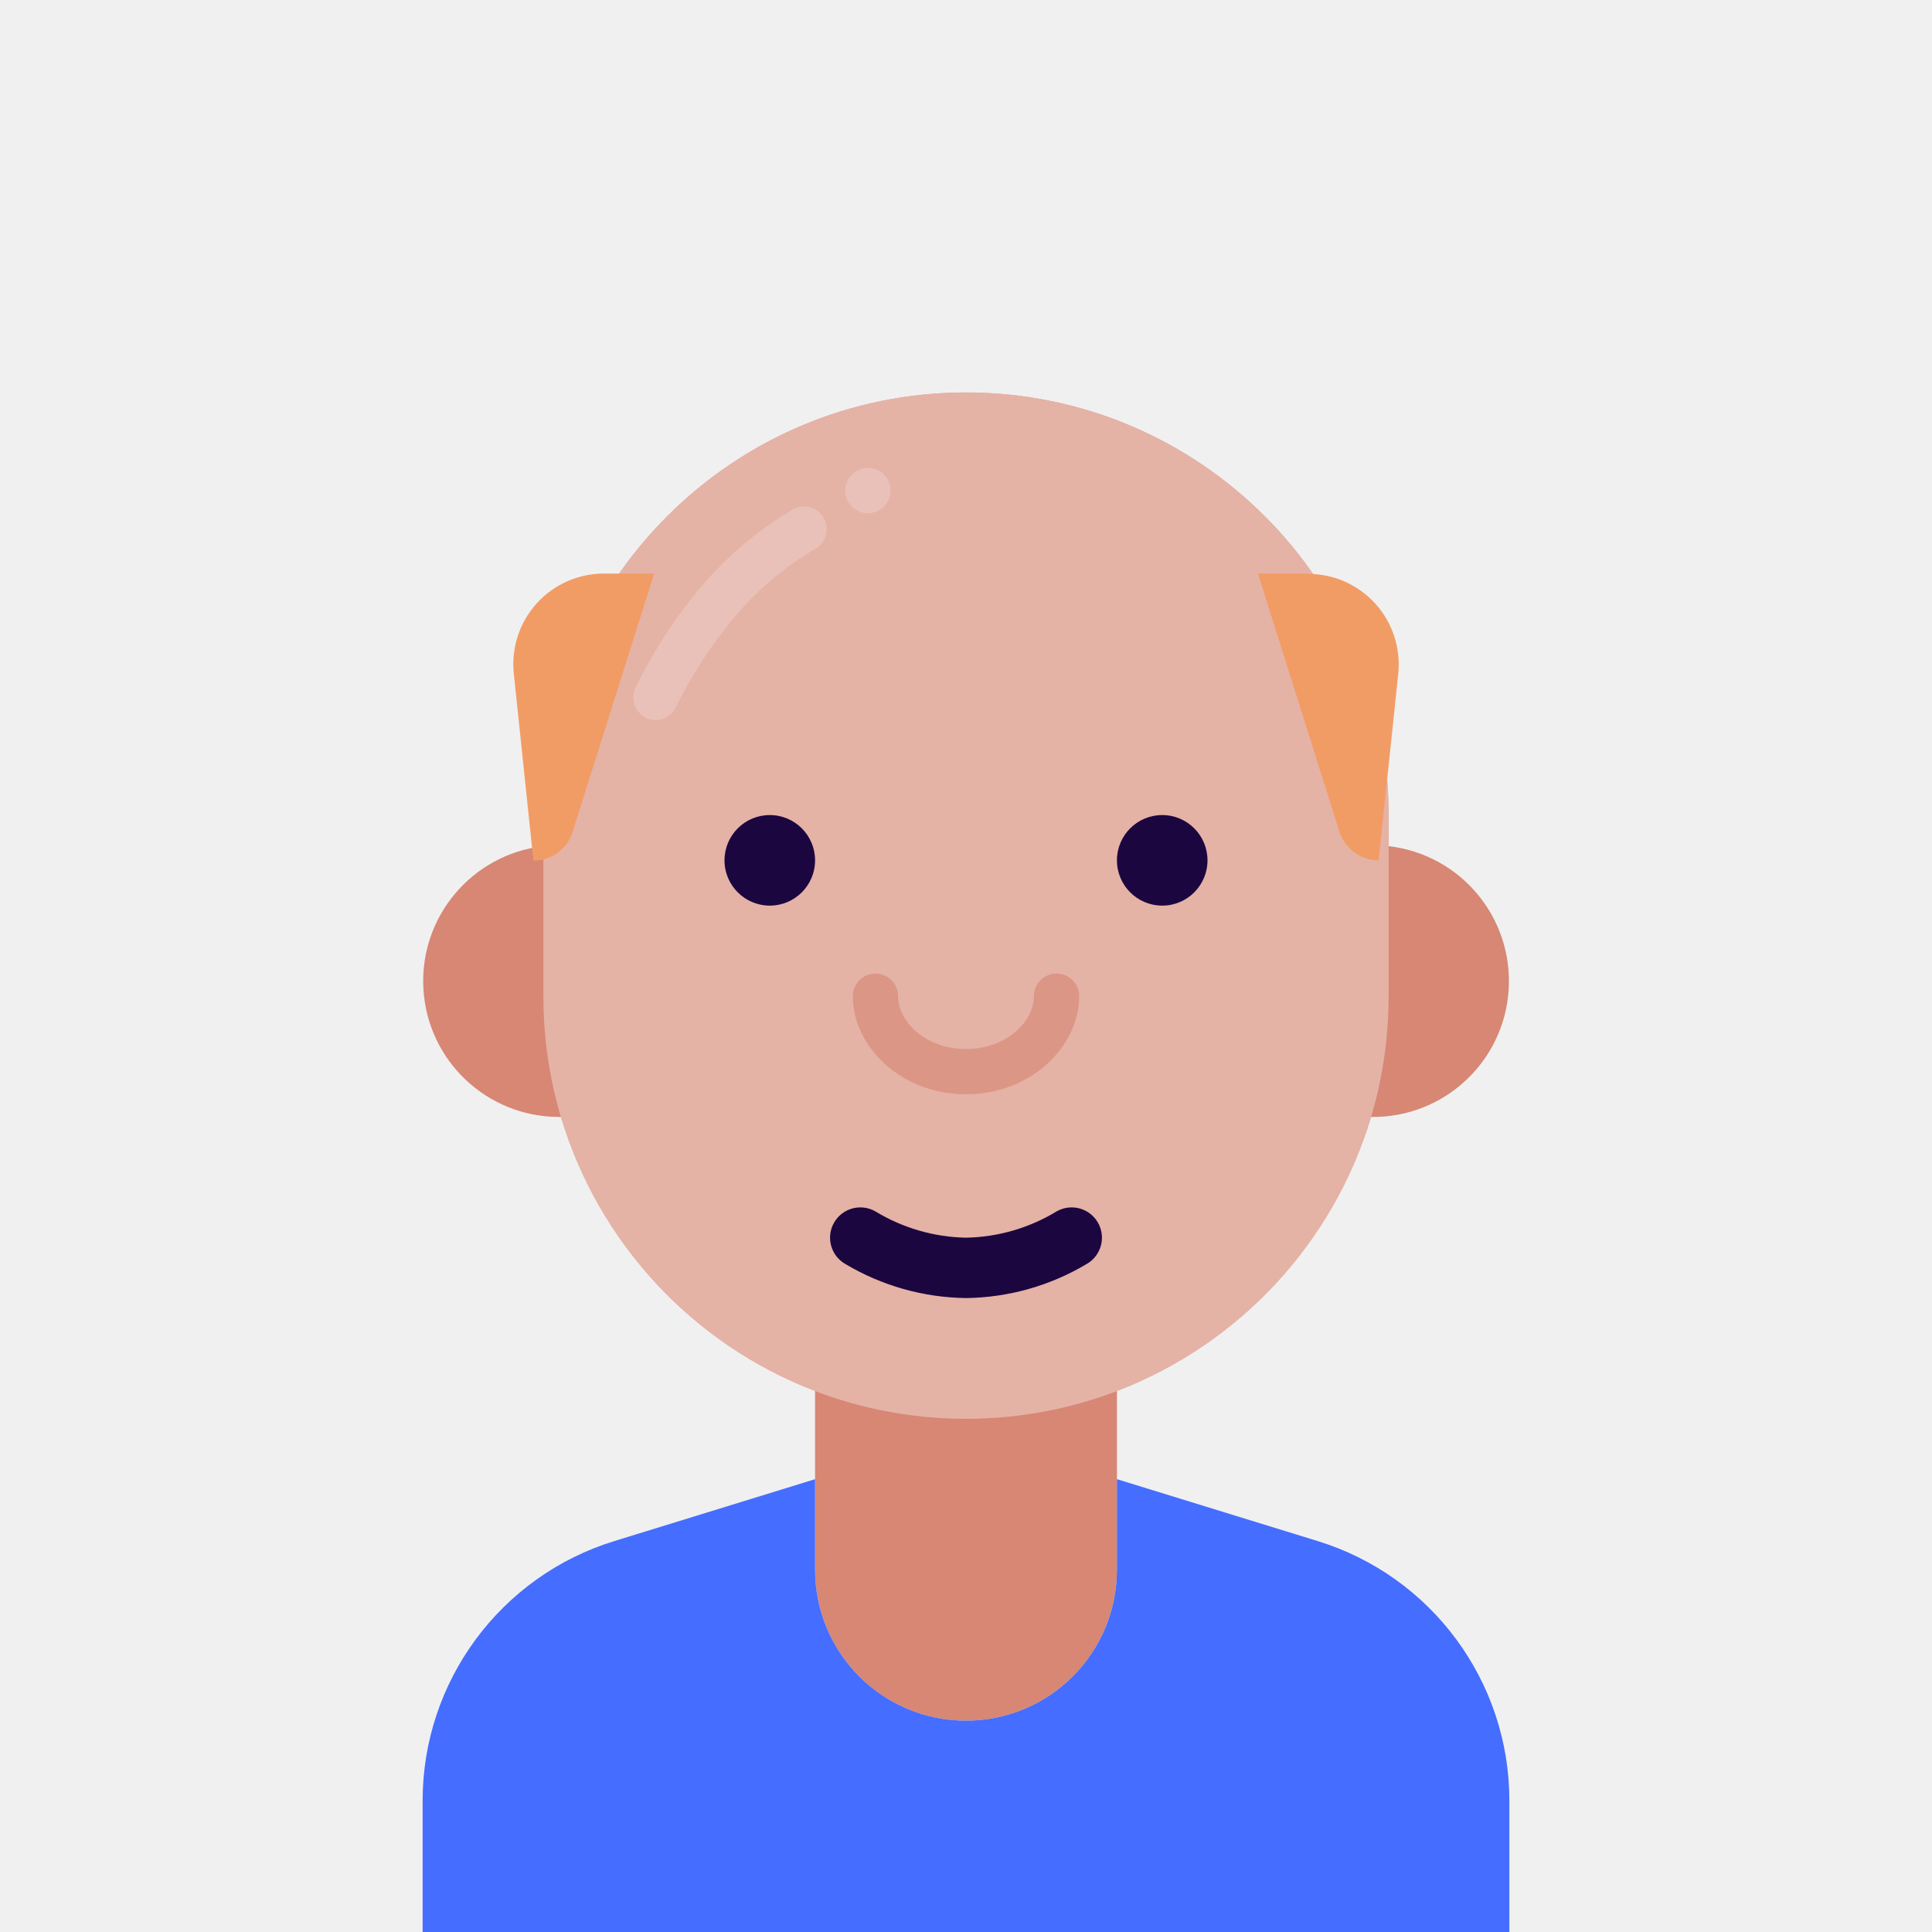
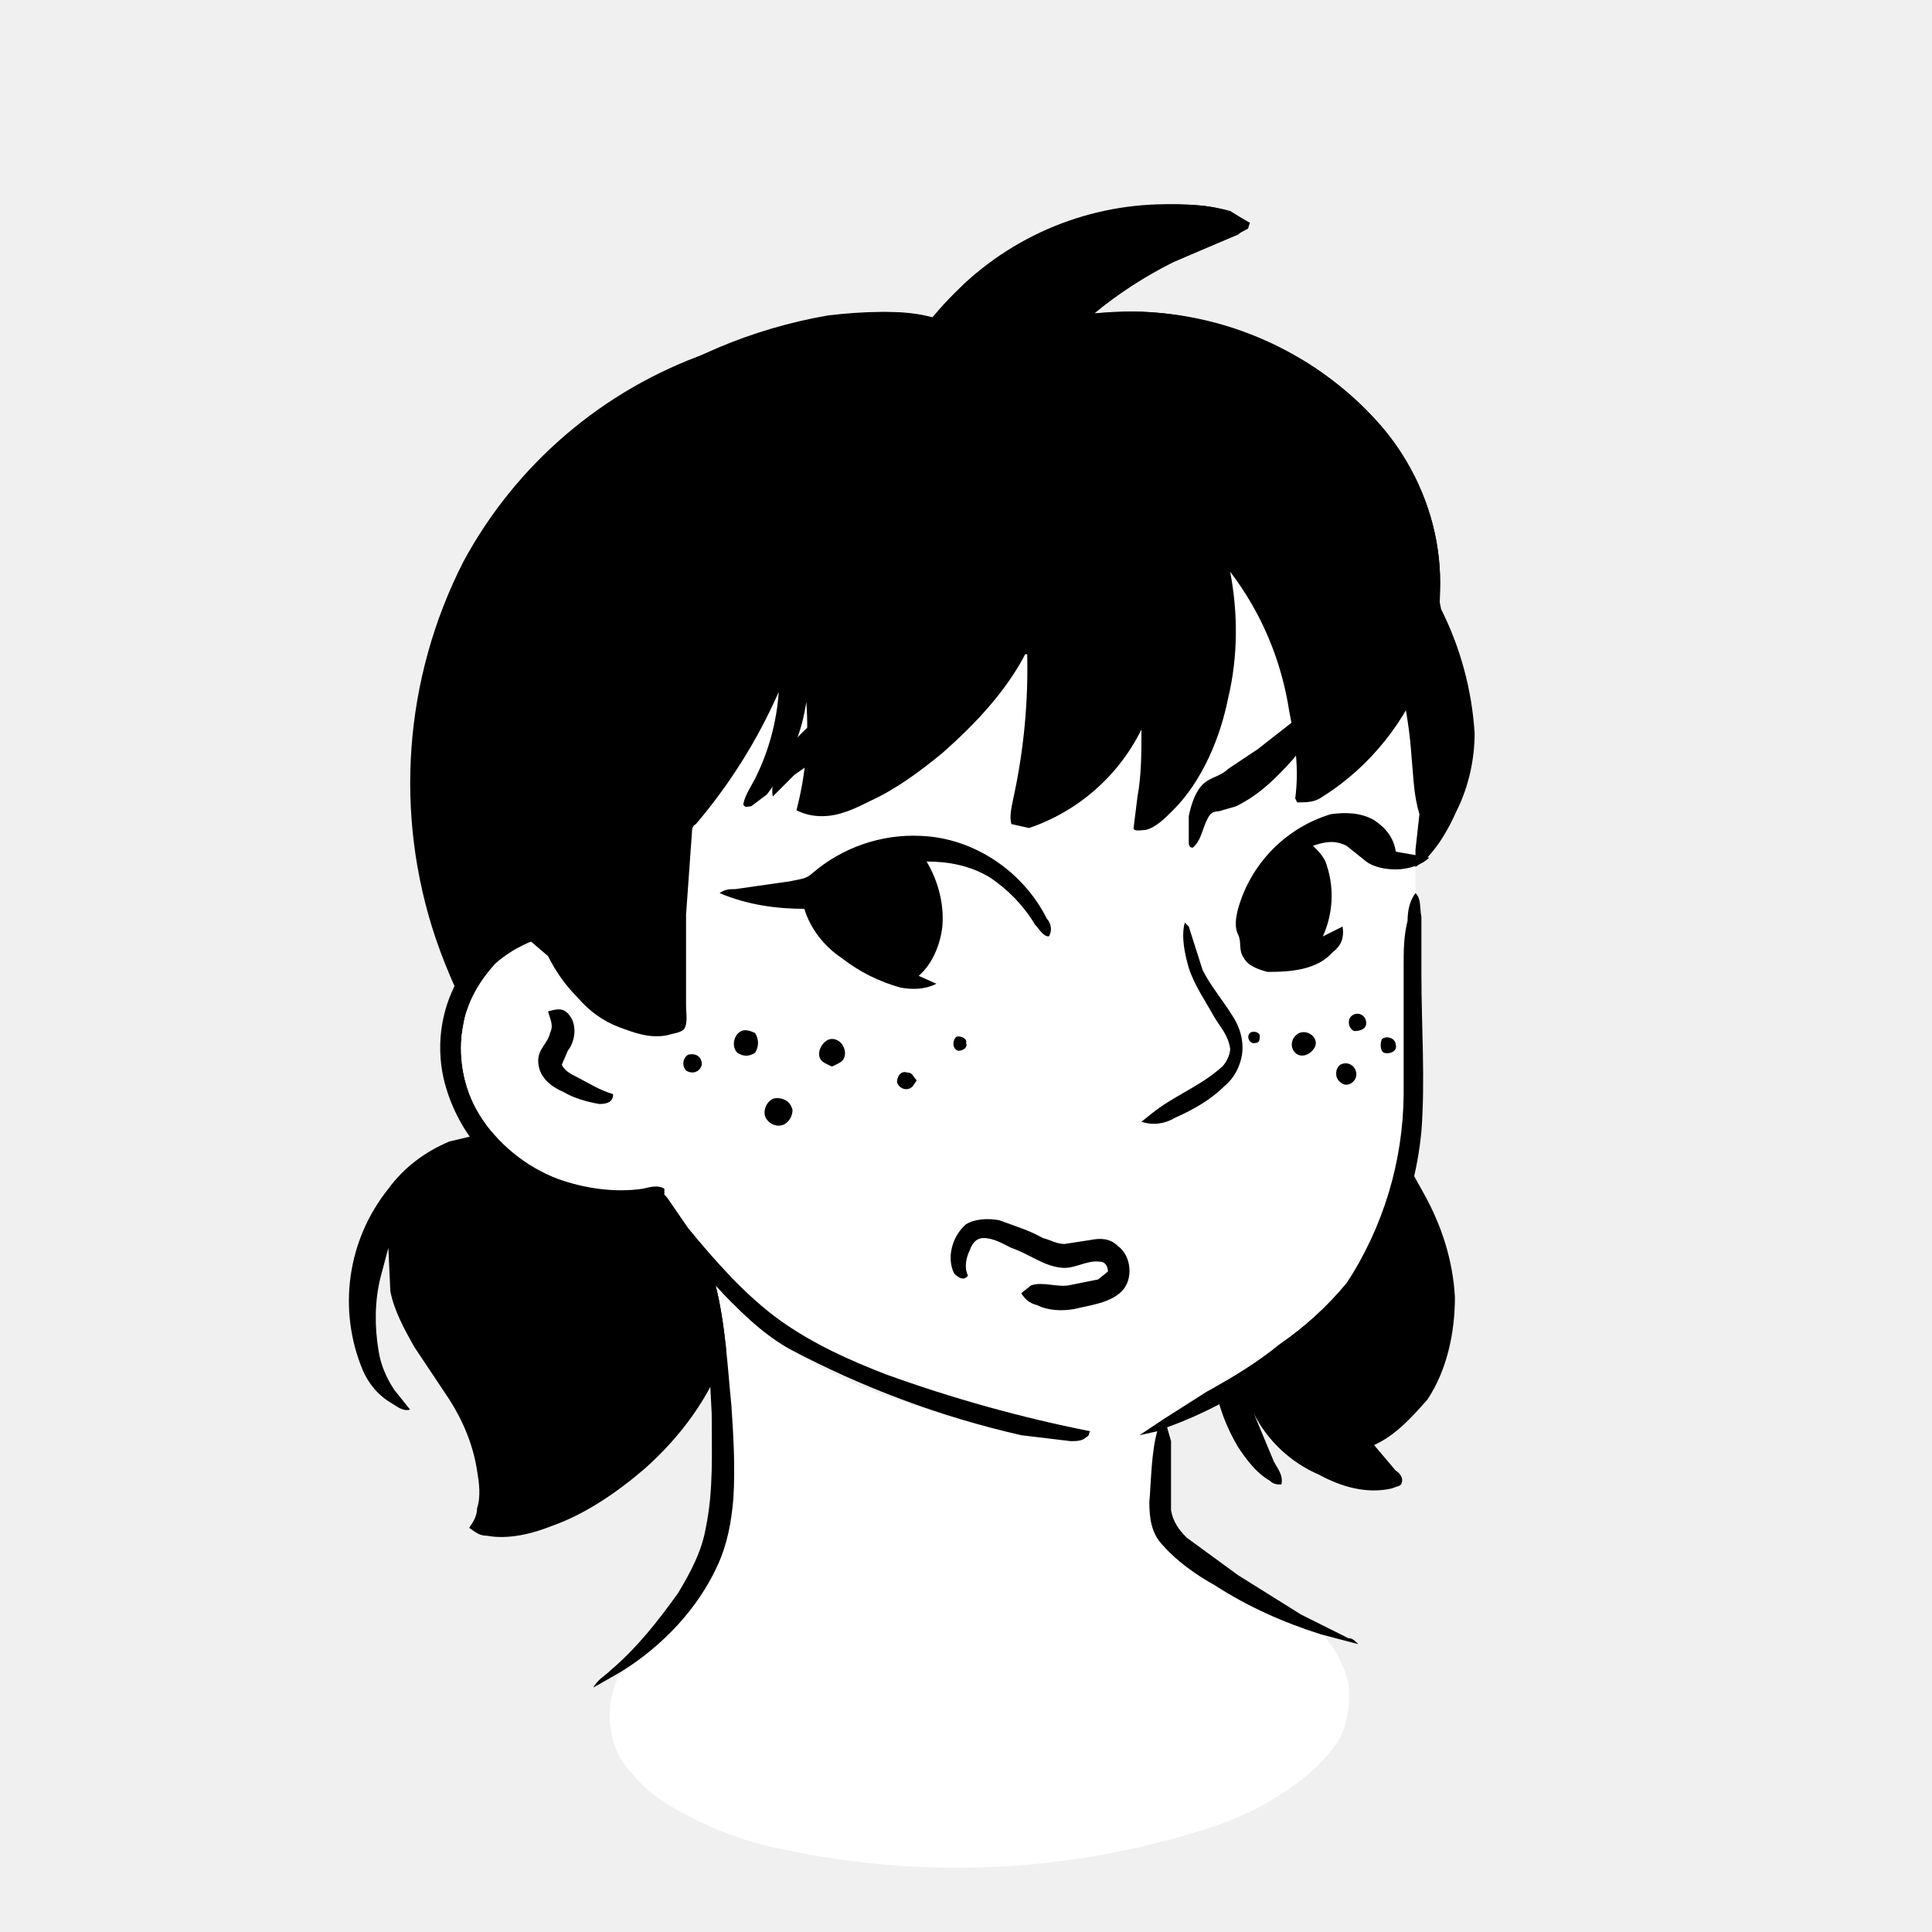
- <svg xmlns="http://www.w3.org/2000/svg" viewBox="0 0 64 64" fill="none" shape-rendering="auto" width="96" height="96">
+ <svg xmlns="http://www.w3.org/2000/svg" viewBox="0 0 980 980" fill="none" shape-rendering="auto" width="96" height="96">
  <mask id="viewboxMask">
-     <rect width="64" height="64" rx="0" ry="0" x="0" y="0" fill="#fff" />
+     <rect width="980" height="980" rx="0" ry="0" x="0" y="0" fill="#fff" />
  </mask>
  <g mask="url(#viewboxMask)">
-     <path d="M37 46.08V52a5 5 0 0 1-10 0v-5.92A14.04 14.04 0 0 1 18.58 37h-.08a4.5 4.5 0 0 1-.5-8.97V27a14 14 0 1 1 28 0v1.03a4.5 4.5 0 0 1-.58 8.97A14.04 14.04 0 0 1 37 46.08Z" fill="#d78774" />
-     <mask id="personas-a" style="mask-type:luminance" maskUnits="userSpaceOnUse" x="14" y="13" width="36" height="44">
-       <path d="M37 46.08V52a5 5 0 0 1-10 0v-5.92A14.04 14.04 0 0 1 18.58 37h-.08a4.5 4.5 0 0 1-.5-8.97V27a14 14 0 1 1 28 0v1.03a4.5 4.5 0 0 1-.58 8.97A14.04 14.04 0 0 1 37 46.08Z" fill="#fff" />
-     </mask>
-     <g mask="url(#personas-a)">
-       <path d="M32 13a14 14 0 0 1 14 14v6a14 14 0 1 1-28 0v-6a14 14 0 0 1 14-14Z" fill="#fff" style="mix-blend-mode:overlay" opacity=".36" />
+     <g transform="translate(10 -60)">
+       <path d="m614 167 8 5c1 1 2 2 1 4l-6 3-32 14c-14 7-28 16-40 26l18-1c32 0 63 10 90 26 22 14 41 32 53 55 11 20 16 43 14 65l1 5a163 163 0 0 1 17 63c0 13-3 27-9 39-4 9-9 18-16 25-8 6-16 13-26 14-3 0-8-1-9-4-2-2-1-6-1-9l11-56c-8 9-17 17-28 23-4 3-8 3-12 3l-1-5c1-11 0-22-1-33-5-28-14-57-32-79l3 30c0 20-4 41-12 59-6 15-15 29-27 39-3 2-6 4-10 4-2 0-4-1-3-3 3-16 4-32 4-49-10 21-28 36-47 46-6 3-12 6-19 2v-9a293 293 0 0 0 8-79c-8 15-19 29-31 41-13 12-27 23-42 32-9 5-20 11-31 11-5 0-9-1-13-3v-1l3-16c2-12 3-25 2-37l-5 20c-4 10-9 19-16 27l-8 5c-2 0-3 0-3-2l6-12c7-14 11-28 12-44a327 327 0 0 1-39 62l-5 6-1 18-1 17c14 18 24 39 31 61a203 203 0 0 1-12 121c5 16 5 34 0 50-8 23-23 43-41 59-14 12-30 23-47 29-10 4-22 7-33 5-4 0-6-2-9-4 2-3 4-6 4-10 2-6 1-13 0-19-2-13-7-25-14-36l-18-27c-5-9-10-18-12-28l-1-22-4 15c-3 12-3 25-1 37 1 7 4 14 8 20l8 10c-3 1-6-1-9-3-7-4-12-10-15-17a91 91 0 0 1 13-92c8-11 19-19 31-24l17-4c10-3 20-4 31-3-24-28-43-61-55-96a247 247 0 0 1 14-191 226 226 0 0 1 124-106c22-9 45-16 68-19 15-2 32-3 46 1a155 155 0 0 1 115-57c12-1 25 0 36 3ZM664 622c7-1 15 2 21 6 7 5 12 12 17 19l10 18c9 16 15 34 16 53 0 18-4 37-14 52-8 9-16 18-27 23l11 13c2 1 4 4 3 6 0 2-3 2-5 3-13 3-26-1-37-7-14-6-26-17-33-31l10 24c2 4 5 7 4 12-2 0-4 0-6-2-7-4-12-11-16-17-6-10-10-21-12-32-3-16-1-33 3-48l4-17c6-21 15-41 28-58 5-8 13-16 23-17Z" fill="#000000" />
+       <path d="M495 231a231 231 0 0 1 219 204c1 10 2 21 0 30-1 4-1 7-4 8-3-10-3-19-4-29a220 220 0 0 0-239-205c-42 4-83 19-117 44l-17 13a221 221 0 0 0-78 164c0 23 7 43 15 64h17c3 1 4 4 2 6l-6 2c-15 1-31 7-42 17-8 9-14 19-16 31-3 15 0 32 8 45 9 15 24 27 40 33 14 5 29 7 43 5 4-1 8-2 11 0v3c-5 5-11 6-18 7-16 3-33-1-47-8a86 86 0 0 1-47-58c-4-18-1-37 9-53 8-12 20-21 34-26-7-14-10-28-12-43-2-18-2-35 0-53 1-13 4-25 8-38a227 227 0 0 1 99-122c41-28 92-43 142-41Z" fill="#000" />
+       <path d="M535 244a220 220 0 0 1 171 200c1 10 1 19 4 29l-2 18v22c-3 4-4 9-4 14-2 8-2 15-2 23v65c0 21-3 42-11 61-4 13-10 24-18 35-10 12-21 22-34 31-11 9-24 17-37 24l-22 14-12 8 9-2c-3 11-3 24-4 36 0 8 1 16 7 22a235 235 0 0 0 81 45c6 7 11 16 13 25 1 9 0 18-4 27-6 10-14 18-23 24-13 10-28 17-43 22a417 417 0 0 1-217 11c-16-3-33-9-48-17-10-5-21-12-28-21-6-6-10-14-11-22-2-10 0-21 5-30 21-13 39-32 49-54 5-11 7-22 8-34 1-16 0-32-1-47-2-20-3-41-8-61 11 12 23 24 37 32 17 11 36 20 55 26 20 7 41 13 63 18l25 3c3 0 6 0 8-2 2-1 1-2 2-3l-17-2c-29-7-58-16-87-27-18-7-36-15-53-27-18-13-33-30-47-47l-11-16-1-1v-3c-3-2-7-1-11 0-14 2-29 0-43-5-16-6-31-18-40-33-8-13-11-30-8-45 2-12 8-22 16-31 11-10 27-16 42-17l6-2c2-2 1-5-2-6h-17c-8-21-15-41-15-64-1-14 2-27 5-41a221 221 0 0 1 73-123l17-13a230 230 0 0 1 185-39Z" fill="#ffffff" />
+       <path d="M708 513c3 3 2 7 3 12v29c0 26 2 54 0 80-3 31-14 63-36 86-25 28-57 51-93 64l2 7v35c1 6 4 10 8 14l26 19 32 20 24 12c2 0 3 1 5 3l-19-5c-19-6-37-14-54-25-9-5-19-12-26-20-6-6-7-14-7-22 1-12 1-25 4-36l-9 2 12-8 22-14c13-7 26-15 37-24 13-9 24-19 34-31a178 178 0 0 0 29-96v-65c0-8 0-15 2-23 0-5 1-10 4-14ZM278 574c5 5 4 14 0 19l-3 7c1 3 5 5 7 6 6 3 12 7 19 9 0 4-3 5-7 5-6-1-13-3-18-6-7-3-13-8-13-16 0-6 5-9 6-14 2-4 0-7-1-11 4-1 7-2 10 1ZM328 667l11 16c14 17 29 34 47 47 17 12 35 20 53 27a714 714 0 0 0 104 29c-1 1 0 2-2 3-2 2-5 2-8 2l-25-3a478 478 0 0 1-118-44c-14-8-26-20-37-32 5 20 6 41 8 61 1 15 2 31 1 47-1 12-3 23-8 34-10 22-28 41-49 54l-14 8c2-4 6-6 9-9 13-11 24-25 34-39 6-10 12-21 14-33 4-19 3-39 3-58l-3-59 2-10c-10-11-19-26-22-41Z" fill="#000" />
+       <path d="M665 473c7-1 15-1 22 3 6 4 10 9 11 16l17 3c-4 4-11 6-17 6-5 0-11-1-15-4l-10-8c-6-3-11-2-17 0 3 3 6 6 7 10 4 12 3 25-2 36l10-5c1 6-1 10-5 13-8 9-21 10-33 10-4-1-10-3-12-7-3-4-1-8-3-12s-1-9 0-13a70 70 0 0 1 47-48ZM457 484c27 1 52 18 64 42 2 2 3 6 1 9-3 0-5-4-7-6-6-10-14-18-23-24-10-6-21-8-32-8 6 10 9 22 8 33-1 9-5 19-12 25l9 4c-6 3-12 3-18 2-11-3-21-8-30-15-9-6-16-15-19-25-14 0-29-2-43-8 3-2 5-2 8-2l28-4c4-1 8-1 11-4 15-13 35-20 55-19Z" fill="#000000" />
+       <path d="M496 375c10 1 20 4 27 11 3 3 5 7 6 11-11-5-22-6-33-6-6 1-12 4-17 7-23 12-43 29-66 41l-20 14-11 11c-1-5 1-10 2-14 4-10 11-17 19-24l24-17c13-9 27-19 41-26 9-4 18-8 28-8ZM701 411c-6 3-11 3-17 4-5 1-10 3-14 6-9 7-17 15-24 24-9 10-17 18-29 24l-7 2c-2 1-4 0-6 2-4 5-4 13-9 17-2 0-2-2-2-3v-13c1-5 3-12 7-16s9-4 13-8l15-10 23-18c6-5 13-10 20-13 10-3 21-3 30 2Z" fill="#000000" />
+       <path d="M676 575c3-2 7 0 7 4 0 3-3 4-6 4-3-1-4-6-1-8ZM366 583c2-1 5 0 7 1 2 3 2 7 0 10-3 2-6 2-9 0-3-3-2-9 2-11ZM624 584c1-1 4-1 5 1 0 2 0 4-2 4-3 1-5-3-3-5ZM649 584c5-2 10 3 8 7s-7 6-10 3-2-8 2-10ZM475 586c2-1 6 1 5 3 1 2-1 4-4 4-3-1-3-5-1-7ZM691 587c3-2 7 0 7 3 1 3-3 5-6 4-2-1-2-5-1-7ZM412 587c5 0 8 6 6 10-1 2-4 3-6 4-2-1-5-2-6-4-2-4 2-10 6-10ZM339 595c4-1 7 1 7 5-1 4-5 5-8 3-2-2-2-6 1-8ZM670 600c4-2 8 1 8 5s-5 7-8 4c-3-2-3-7 0-9ZM450 604c3 0 3 2 5 4l-2 3c-3 3-7 1-8-2 0-3 2-6 5-5ZM384 617c4 0 7 2 8 6 0 4-3 8-7 8-3 0-6-2-7-5-1-4 2-9 6-9Z" fill="#000000" />
+       <path d="m591 528 2 2 7 22c4 8 10 15 15 23 4 6 6 13 5 20-1 6-4 12-9 16-7 7-16 12-25 16-5 3-11 4-17 2l5-4c11-9 25-14 36-24 2-2 4-6 4-9-1-7-5-11-8-16-5-9-10-16-13-25-2-7-4-16-2-23Z" fill="#000000" />
+       <path d="M497 679c8 3 15 5 22 9 4 1 7 3 11 3l13-2c5-1 10-1 14 3 7 5 8 17 2 23s-16 7-24 9c-6 1-13 1-19-2-4-1-6-3-8-6l5-4c6-2 13 1 19 0l15-3 5-4c0-2-1-5-4-5-7-1-13 4-20 3-9-1-16-7-25-10-4-2-9-5-14-5-4 0-6 3-7 6-2 4-3 9-1 13-2 3-5 1-7-1-4-8-1-19 6-25 5-3 12-3 17-2Z" fill="#000000" />
+       <path d="M593 164c7 0 15 1 22 4l9 5c-1 4-4 4-6 6l-33 14c-14 7-28 16-40 26a169 169 0 0 1 139 50 123 123 0 0 1 29 130c-9 26-28 50-52 65-4 3-8 3-13 3l-1-2c2-15 0-29-3-44-4-26-14-50-30-71 4 21 4 43-1 64-4 20-13 42-28 57-4 4-9 9-14 10-2 0-6 1-6-1l2-16c2-11 2-22 2-34a99 99 0 0 1-57 50l-9-2c-1-4 0-8 1-13a309 309 0 0 0 7-75c-10 20-26 37-43 52-11 9-23 18-36 24-8 4-16 8-25 8-5 0-9-1-13-3a168 168 0 0 0 5-55c-1 7-3 15-6 22-3 9-8 17-14 25l-8 6c-2 0-3 1-4-1 1-5 4-9 6-13 7-14 11-29 12-44a273 273 0 0 1-42 67c-2 1-2 3-2 4l-3 42v46c0 4 1 9-1 12-2 2-5 2-8 3-9 2-17-1-25-4s-15-8-21-15c-6-6-11-13-15-21l-7-6a138 138 0 0 1-51-111c0-27 8-53 19-77a254 254 0 0 1 181-131c17-2 36-3 53 1l16-17a151 151 0 0 1 114-40Z" fill="#000000" />
    </g>
-     <g transform="translate(20 24)">
-       <path fill-rule="evenodd" clip-rule="evenodd" d="M4 4.5a1.5 1.5 0 1 0 3 0 1.5 1.5 0 0 0-3 0Zm13 0a1.5 1.5 0 1 0 3 0 1.5 1.5 0 0 0-3 0Z" fill="#1B0640" />
-     </g>
-     <g transform="translate(2 2)">
-       <path fill-rule="evenodd" clip-rule="evenodd" d="m16.97 25.55 2.7-8.55H18a3 3 0 0 0-2.98 3.31l.65 6.2c.6 0 1.12-.39 1.3-.95ZM41.34 17h-1.67l2.7 8.55c.18.56.7.95 1.3.95l.65-6.19a3 3 0 0 0-2.98-3.3Z" fill="#f29c65" />
-       <path d="M26.75 15a.75.75 0 1 0 0-1.5.75.75 0 0 0 0 1.5ZM19.38 21.77c.37.19.82.04 1-.33a15.05 15.05 0 0 1 2-3.06c.76-.88 1.63-1.62 2.63-2.2a.75.75 0 0 0-.75-1.3 11.86 11.86 0 0 0-3 2.52c-.85.99-1.58 2.11-2.2 3.37a.75.75 0 0 0 .33 1Z" style="mix-blend-mode:overlay" opacity=".2" fill="#fff" />
-     </g>
-     <g transform="translate(11 44)">
-       <path d="M16 5v3a5 5 0 0 0 10 0V5l6.65 2.05a9 9 0 0 1 6.35 8.6V20H3v-4.35a9 9 0 0 1 6.35-8.6L16 5Z" fill="#456dff" />
-     </g>
-     <g transform="translate(23 36)">
-       <path d="M5 5.87a1 1 0 1 1 1-1.74A6 6 0 0 0 9 5a6 6 0 0 0 3-.87 1 1 0 1 1 1 1.74A8 8 0 0 1 9 7a8 8 0 0 1-4-1.13Z" fill="#1B0640" />
-     </g>
-     <g transform="translate(24 28)">
-       <path d="M4.25 5a.75.75 0 0 1 1.5 0c0 .84.91 1.75 2.25 1.75 1.34 0 2.25-.91 2.25-1.75a.75.75 0 0 1 1.5 0c0 1.66-1.59 3.25-3.75 3.25S4.25 6.66 4.25 5Z" fill="#000" style="mix-blend-mode:overlay" opacity=".36" />
-     </g>
-     <g transform="translate(14 26)" />
+     <g transform="translate(10 -60)" />
  </g>
</svg>
